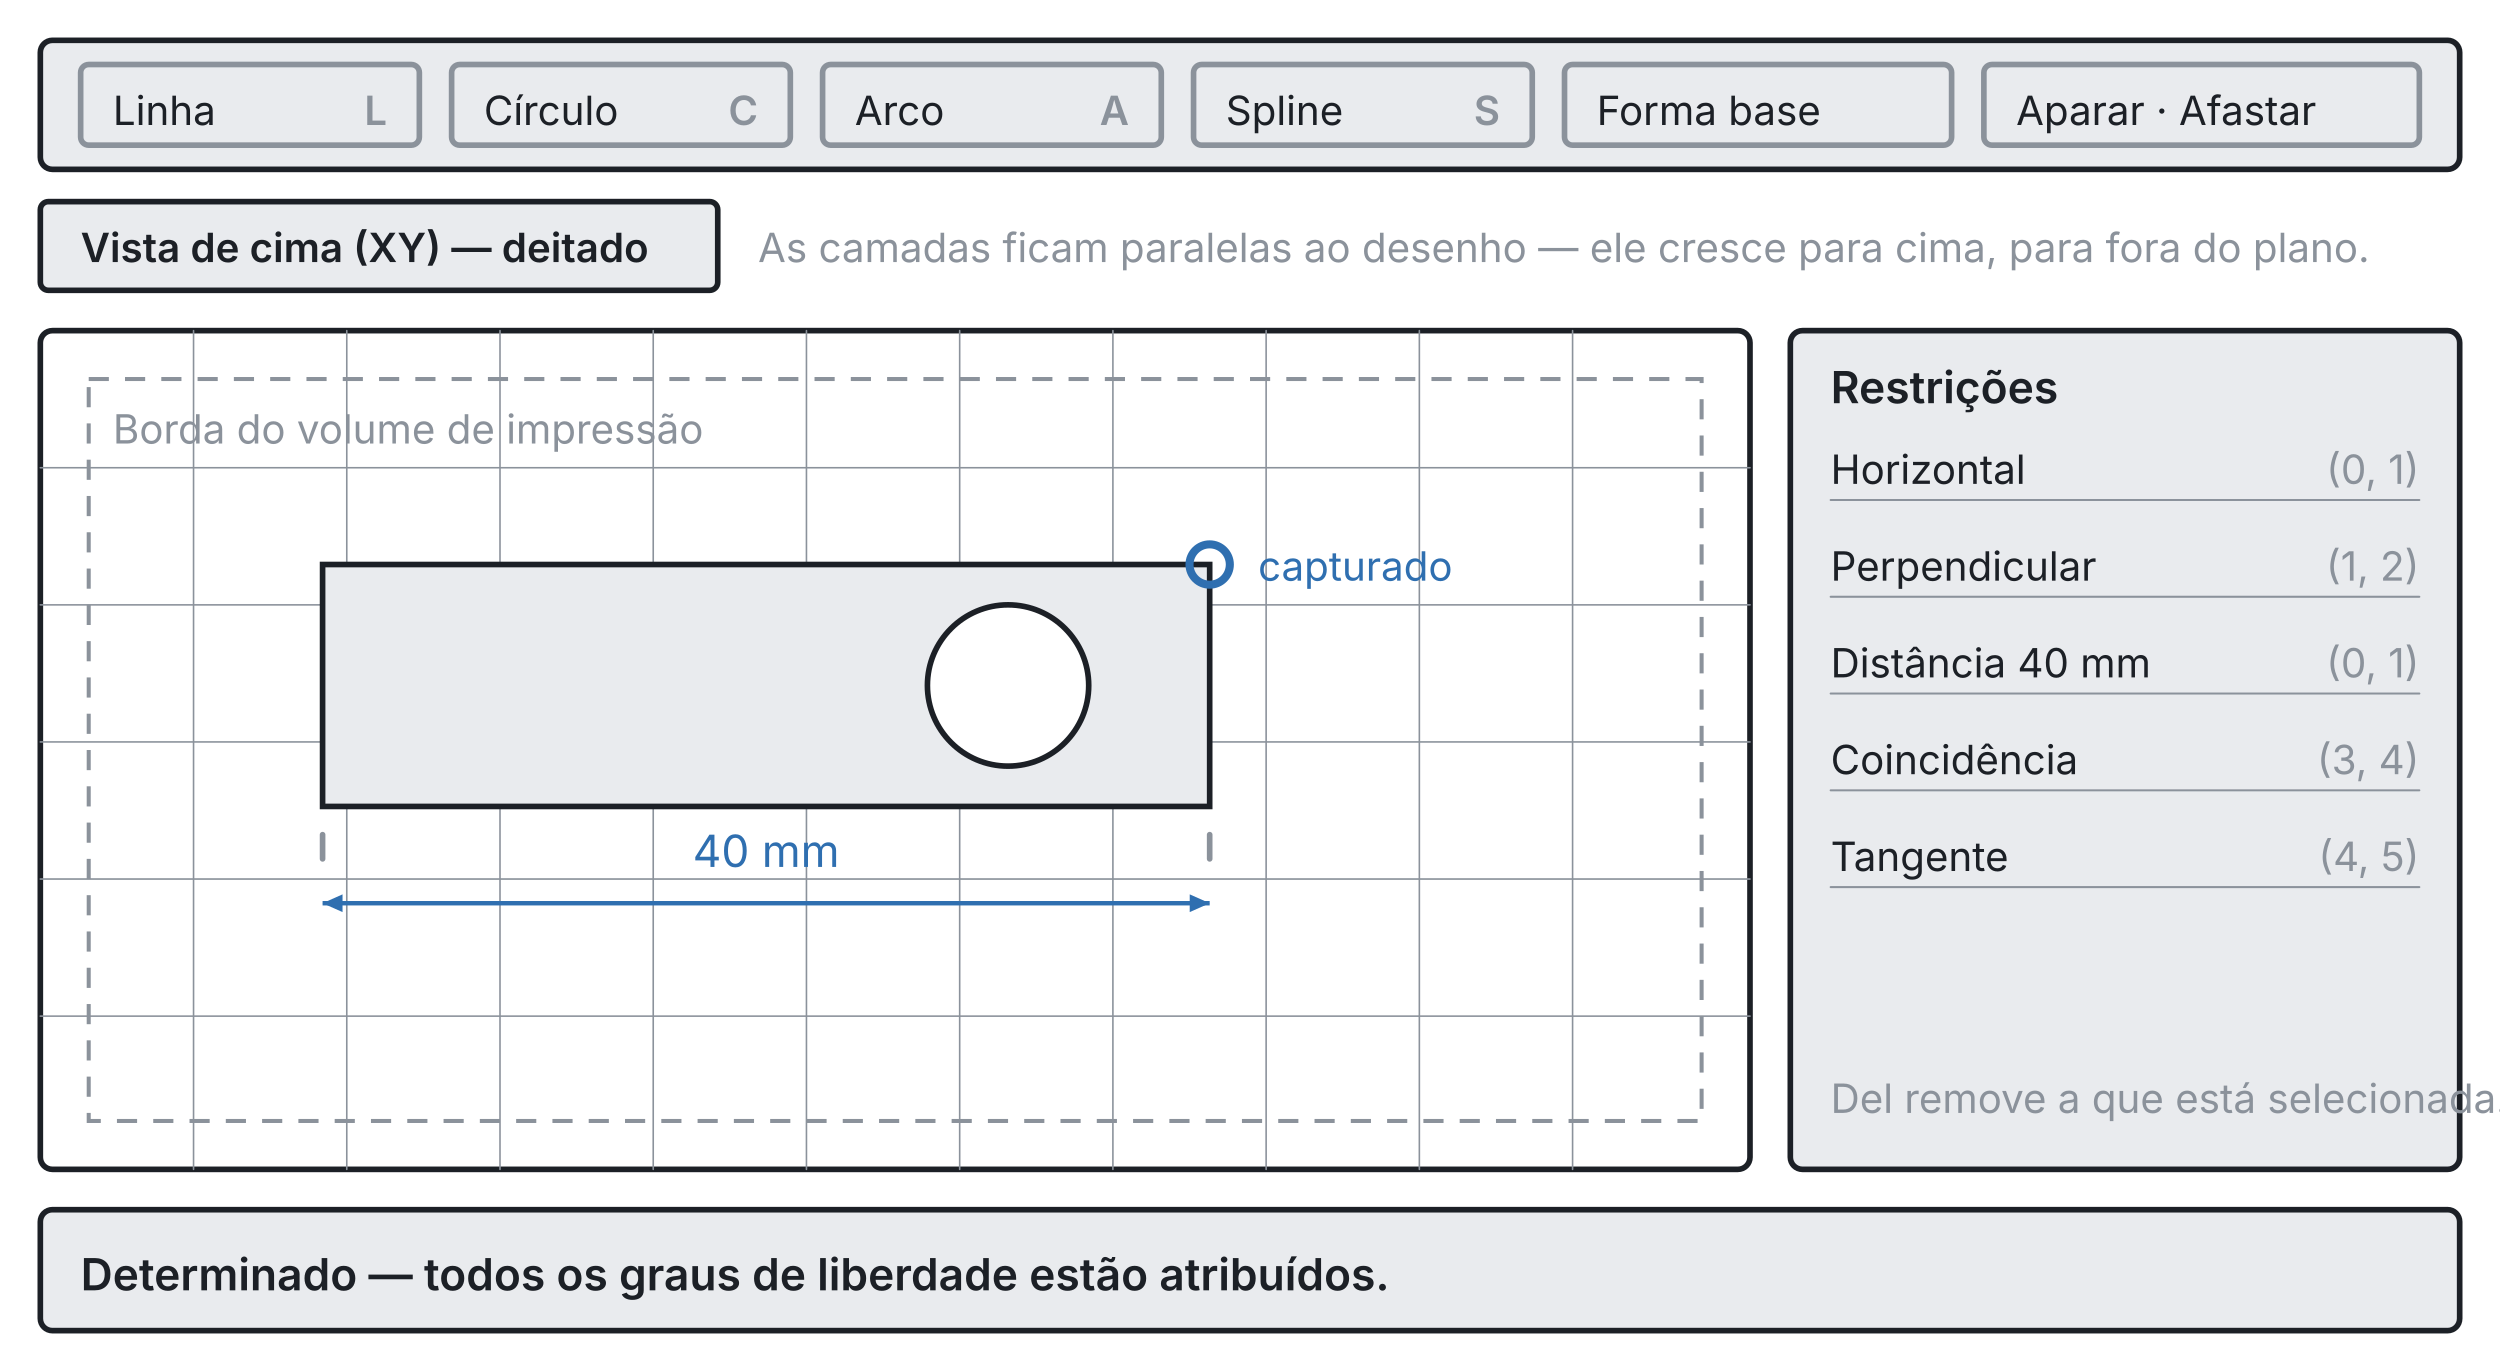
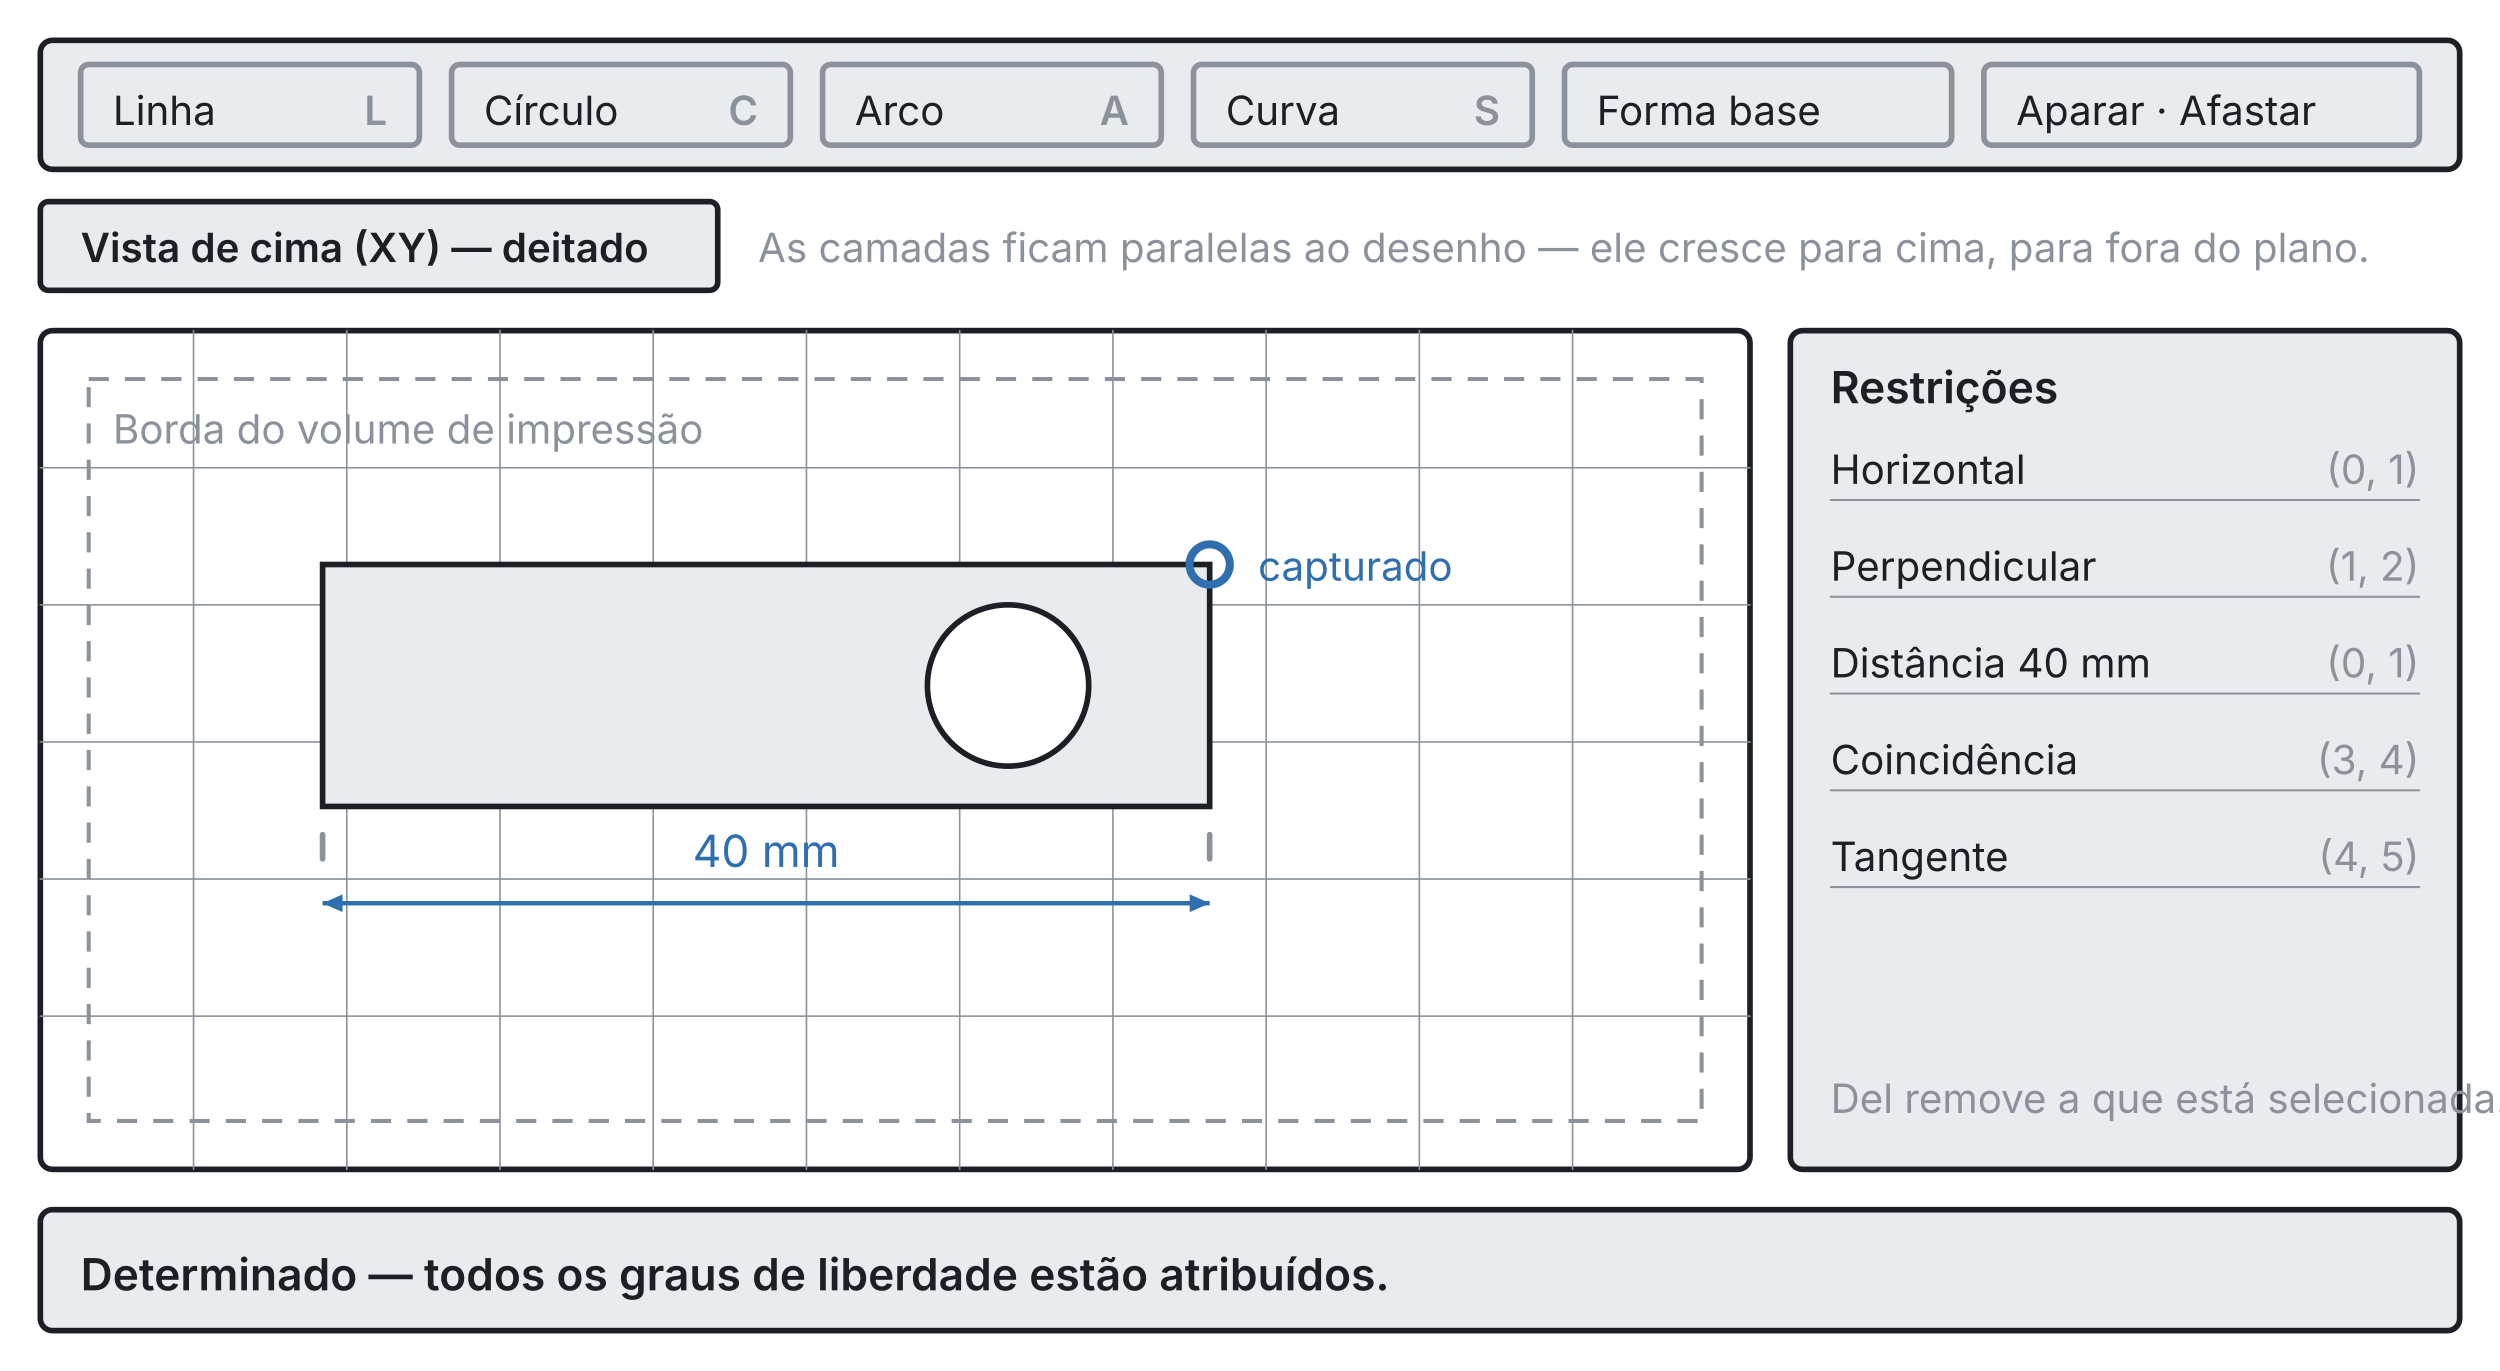
<svg xmlns="http://www.w3.org/2000/svg" viewBox="0 0 620 340" width="620" height="340">
  <defs>
    <marker id="arrow2f6fb0" viewBox="0 0 10 10" refX="9" refY="5" markerWidth="5" markerHeight="5" orient="auto-start-reverse">
      <path d="M 0 1 L 9 5 L 0 9 z" fill="#2f6fb0" />
    </marker>
  </defs>
  <rect x="0" y="0" width="620" height="340" fill="#ffffff" />
  <rect x="10" y="10" width="600" height="32" rx="3" fill="#e9ebee" stroke="#1c2026" stroke-width="1.4" />
  <rect x="20" y="16" width="84" height="20" rx="2" fill="none" stroke="#8b929b" stroke-width="1.4" />
  <text x="28" y="31" fill="#1c2026" font-size="10" font-family="system-ui, -apple-system, Segoe UI, sans-serif" text-anchor="start">Linha</text>
  <text x="96" y="31" fill="#8b929b" font-size="10" font-family="system-ui, -apple-system, Segoe UI, sans-serif" text-anchor="end" font-weight="600">L</text>
  <rect x="112" y="16" width="84" height="20" rx="2" fill="none" stroke="#8b929b" stroke-width="1.4" />
  <text x="120" y="31" fill="#1c2026" font-size="10" font-family="system-ui, -apple-system, Segoe UI, sans-serif" text-anchor="start">Círculo</text>
  <text x="188" y="31" fill="#8b929b" font-size="10" font-family="system-ui, -apple-system, Segoe UI, sans-serif" text-anchor="end" font-weight="600">C</text>
  <rect x="204" y="16" width="84" height="20" rx="2" fill="none" stroke="#8b929b" stroke-width="1.4" />
  <text x="212" y="31" fill="#1c2026" font-size="10" font-family="system-ui, -apple-system, Segoe UI, sans-serif" text-anchor="start">Arco</text>
  <text x="280" y="31" fill="#8b929b" font-size="10" font-family="system-ui, -apple-system, Segoe UI, sans-serif" text-anchor="end" font-weight="600">A</text>
  <rect x="296" y="16" width="84" height="20" rx="2" fill="none" stroke="#8b929b" stroke-width="1.4" />
-   <text x="304" y="31" fill="#1c2026" font-size="10" font-family="system-ui, -apple-system, Segoe UI, sans-serif" text-anchor="start">Spline</text>
+   <text x="304" y="31" fill="#1c2026" font-size="10" font-family="system-ui, -apple-system, Segoe UI, sans-serif" text-anchor="start">Curva</text>
  <text x="372" y="31" fill="#8b929b" font-size="10" font-family="system-ui, -apple-system, Segoe UI, sans-serif" text-anchor="end" font-weight="600">S</text>
  <rect x="388" y="16" width="96" height="20" rx="2" fill="none" stroke="#8b929b" stroke-width="1.4" />
  <text x="396" y="31" fill="#1c2026" font-size="10" font-family="system-ui, -apple-system, Segoe UI, sans-serif" text-anchor="start">Forma base</text>
  <rect x="492" y="16" width="108" height="20" rx="2" fill="none" stroke="#8b929b" stroke-width="1.4" />
  <text x="500" y="31" fill="#1c2026" font-size="10" font-family="system-ui, -apple-system, Segoe UI, sans-serif" text-anchor="start">Aparar · Afastar</text>
  <rect x="10" y="50" width="168" height="22" rx="2" fill="#e9ebee" stroke="#1c2026" stroke-width="1.4" />
  <text x="20" y="65" fill="#1c2026" font-size="10" font-family="system-ui, -apple-system, Segoe UI, sans-serif" text-anchor="start" font-weight="600">Vista de cima (XY) — deitado</text>
  <text x="188" y="65" fill="#8b929b" font-size="10" font-family="system-ui, -apple-system, Segoe UI, sans-serif" text-anchor="start">As camadas ficam paralelas ao desenho — ele cresce para cima, para fora do plano.</text>
  <rect x="10" y="82" width="424" height="208" rx="3" fill="#ffffff" stroke="#1c2026" stroke-width="1.4" />
  <line x1="48" y1="82" x2="48" y2="290" stroke="#8b929b" stroke-width="0.4" stroke-linecap="round" />
  <line x1="86" y1="82" x2="86" y2="290" stroke="#8b929b" stroke-width="0.4" stroke-linecap="round" />
  <line x1="124" y1="82" x2="124" y2="290" stroke="#8b929b" stroke-width="0.4" stroke-linecap="round" />
  <line x1="162" y1="82" x2="162" y2="290" stroke="#8b929b" stroke-width="0.4" stroke-linecap="round" />
  <line x1="200" y1="82" x2="200" y2="290" stroke="#8b929b" stroke-width="0.4" stroke-linecap="round" />
  <line x1="238" y1="82" x2="238" y2="290" stroke="#8b929b" stroke-width="0.4" stroke-linecap="round" />
  <line x1="276" y1="82" x2="276" y2="290" stroke="#8b929b" stroke-width="0.4" stroke-linecap="round" />
  <line x1="314" y1="82" x2="314" y2="290" stroke="#8b929b" stroke-width="0.4" stroke-linecap="round" />
  <line x1="352" y1="82" x2="352" y2="290" stroke="#8b929b" stroke-width="0.4" stroke-linecap="round" />
  <line x1="390" y1="82" x2="390" y2="290" stroke="#8b929b" stroke-width="0.4" stroke-linecap="round" />
  <line x1="10" y1="116" x2="434" y2="116" stroke="#8b929b" stroke-width="0.4" stroke-linecap="round" />
  <line x1="10" y1="150" x2="434" y2="150" stroke="#8b929b" stroke-width="0.4" stroke-linecap="round" />
  <line x1="10" y1="184" x2="434" y2="184" stroke="#8b929b" stroke-width="0.4" stroke-linecap="round" />
  <line x1="10" y1="218" x2="434" y2="218" stroke="#8b929b" stroke-width="0.4" stroke-linecap="round" />
  <line x1="10" y1="252" x2="434" y2="252" stroke="#8b929b" stroke-width="0.4" stroke-linecap="round" />
  <rect x="22" y="94" width="400" height="184" rx="0" fill="none" stroke="#8b929b" stroke-width="1" stroke-dasharray="5 4" />
  <text x="28" y="110" fill="#8b929b" font-size="10" font-family="system-ui, -apple-system, Segoe UI, sans-serif" text-anchor="start">Borda do volume de impressão</text>
  <polygon points="80,140 300,140 300,200 80,200" fill="#e9ebee" stroke="#1c2026" stroke-width="1.4" />
  <circle cx="250" cy="170" r="20" fill="#ffffff" stroke="#1c2026" stroke-width="1.4" />
  <line x1="80" y1="207" x2="80" y2="213" stroke="#8b929b" stroke-width="1.4" stroke-linecap="round" />
  <line x1="300" y1="207" x2="300" y2="213" stroke="#8b929b" stroke-width="1.4" stroke-linecap="round" />
  <line x1="80" y1="224" x2="300" y2="224" stroke="#2f6fb0" stroke-width="1.1" marker-start="url(#arrow2f6fb0)" marker-end="url(#arrow2f6fb0)" />
  <text x="190" y="215" fill="#2f6fb0" font-size="11" font-family="system-ui, -apple-system, Segoe UI, sans-serif" text-anchor="middle">40 mm</text>
  <text x="312" y="144" fill="#2f6fb0" font-size="10" font-family="system-ui, -apple-system, Segoe UI, sans-serif" text-anchor="start">capturado</text>
  <circle cx="300" cy="140" r="5" fill="none" stroke="#2f6fb0" stroke-width="2" />
  <rect x="444" y="82" width="166" height="208" rx="3" fill="#e9ebee" stroke="#1c2026" stroke-width="1.4" />
  <text x="454" y="100" fill="#1c2026" font-size="11" font-family="system-ui, -apple-system, Segoe UI, sans-serif" text-anchor="start" font-weight="600">Restrições</text>
  <line x1="454" y1="124" x2="600" y2="124" stroke="#8b929b" stroke-width="0.5" stroke-linecap="round" />
  <text x="454" y="120" fill="#1c2026" font-size="10" font-family="system-ui, -apple-system, Segoe UI, sans-serif" text-anchor="start">Horizontal</text>
  <text x="600" y="120" fill="#8b929b" font-size="10" font-family="system-ui, -apple-system, Segoe UI, sans-serif" text-anchor="end">(0, 1)</text>
  <line x1="454" y1="148" x2="600" y2="148" stroke="#8b929b" stroke-width="0.5" stroke-linecap="round" />
  <text x="454" y="144" fill="#1c2026" font-size="10" font-family="system-ui, -apple-system, Segoe UI, sans-serif" text-anchor="start">Perpendicular</text>
  <text x="600" y="144" fill="#8b929b" font-size="10" font-family="system-ui, -apple-system, Segoe UI, sans-serif" text-anchor="end">(1, 2)</text>
  <line x1="454" y1="172" x2="600" y2="172" stroke="#8b929b" stroke-width="0.5" stroke-linecap="round" />
  <text x="454" y="168" fill="#1c2026" font-size="10" font-family="system-ui, -apple-system, Segoe UI, sans-serif" text-anchor="start">Distância 40 mm</text>
  <text x="600" y="168" fill="#8b929b" font-size="10" font-family="system-ui, -apple-system, Segoe UI, sans-serif" text-anchor="end">(0, 1)</text>
  <line x1="454" y1="196" x2="600" y2="196" stroke="#8b929b" stroke-width="0.5" stroke-linecap="round" />
  <text x="454" y="192" fill="#1c2026" font-size="10" font-family="system-ui, -apple-system, Segoe UI, sans-serif" text-anchor="start">Coincidência</text>
  <text x="600" y="192" fill="#8b929b" font-size="10" font-family="system-ui, -apple-system, Segoe UI, sans-serif" text-anchor="end">(3, 4)</text>
  <line x1="454" y1="220" x2="600" y2="220" stroke="#8b929b" stroke-width="0.5" stroke-linecap="round" />
  <text x="454" y="216" fill="#1c2026" font-size="10" font-family="system-ui, -apple-system, Segoe UI, sans-serif" text-anchor="start">Tangente</text>
  <text x="600" y="216" fill="#8b929b" font-size="10" font-family="system-ui, -apple-system, Segoe UI, sans-serif" text-anchor="end">(4, 5)</text>
  <text x="454" y="276" fill="#8b929b" font-size="10" font-family="system-ui, -apple-system, Segoe UI, sans-serif" text-anchor="start">Del remove a que está selecionada.</text>
  <rect x="10" y="300" width="600" height="30" rx="3" fill="#e9ebee" stroke="#1c2026" stroke-width="1.4" />
  <text x="20" y="320" fill="#1c2026" font-size="11" font-family="system-ui, -apple-system, Segoe UI, sans-serif" text-anchor="start" font-weight="600">Determinado — todos os graus de liberdade estão atribuídos.</text>
</svg>
